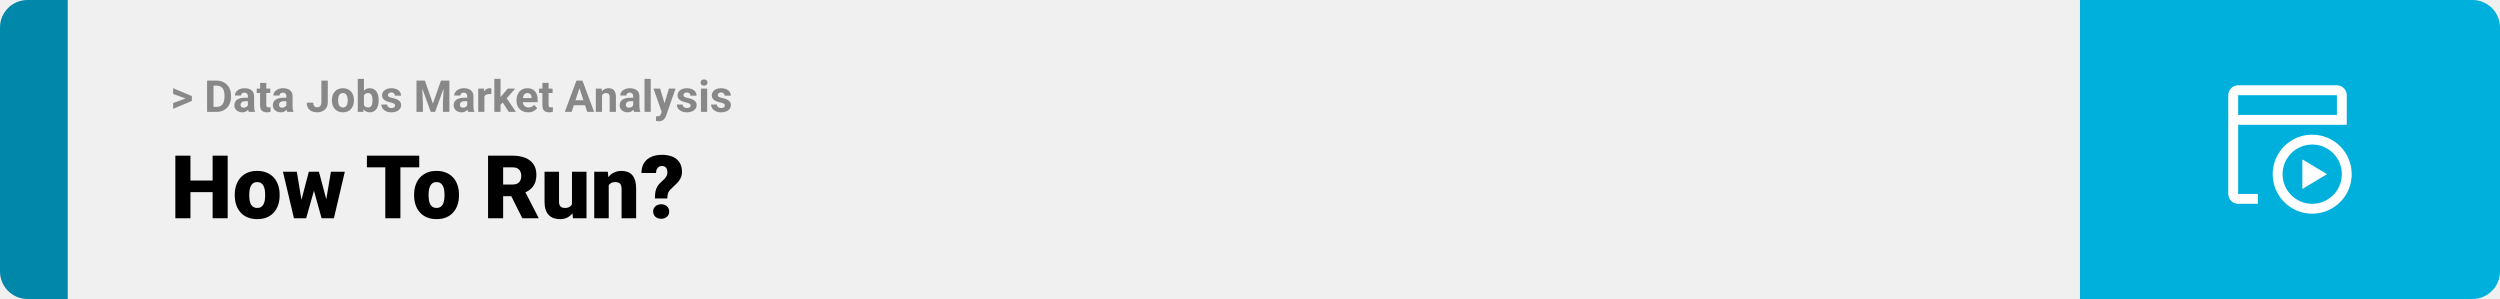
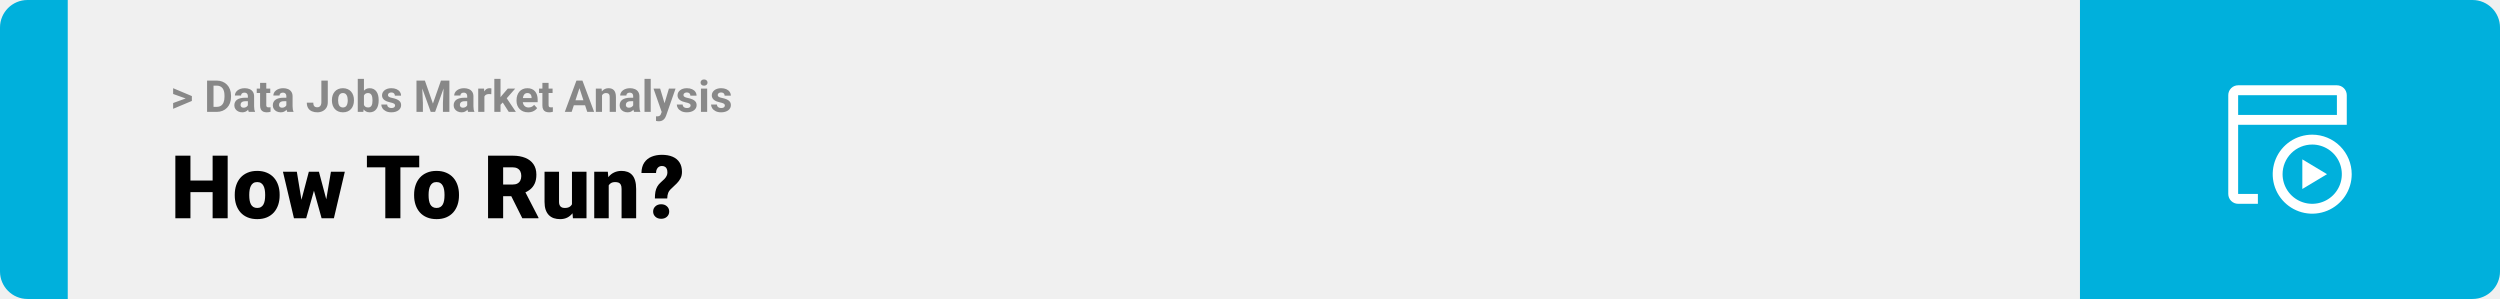
<svg xmlns="http://www.w3.org/2000/svg" width="1363" height="163" viewBox="0 0 1363 163" fill="none">
-   <path d="M0 15C0 6.716 6.716 0 15 0H37V163H15C6.716 163 0 156.284 0 148V15Z" fill="#0087A9" />
+   <path d="M0 15C0 6.716 6.716 0 15 0H37V163H15C6.716 163 0 156.284 0 148V15Z" fill="#00B0DC" />
  <rect width="1097" height="163" transform="translate(37)" fill="#F0F0F0" />
  <path d="M101.906 53.922L94.394 51.238V48.086L104.602 52.375V54.637L101.906 53.922ZM94.394 56.172L101.918 53.43L104.602 52.785V55.035L94.394 59.324V56.172ZM118.137 61H114.422L114.445 58.258H118.137C119.059 58.258 119.836 58.051 120.469 57.637C121.102 57.215 121.578 56.602 121.898 55.797C122.227 54.992 122.391 54.02 122.391 52.879V52.047C122.391 51.172 122.297 50.402 122.109 49.738C121.93 49.074 121.66 48.516 121.301 48.062C120.941 47.609 120.5 47.27 119.977 47.043C119.453 46.809 118.852 46.691 118.172 46.691H114.352V43.938H118.172C119.312 43.938 120.355 44.133 121.301 44.523C122.254 44.906 123.078 45.457 123.773 46.176C124.469 46.895 125.004 47.754 125.379 48.754C125.762 49.746 125.953 50.852 125.953 52.07V52.879C125.953 54.09 125.762 55.195 125.379 56.195C125.004 57.195 124.469 58.055 123.773 58.773C123.086 59.484 122.262 60.035 121.301 60.426C120.348 60.809 119.293 61 118.137 61ZM116.414 43.938V61H112.898V43.938H116.414ZM135.141 58.141V52.492C135.141 52.086 135.074 51.738 134.941 51.449C134.809 51.152 134.602 50.922 134.32 50.758C134.047 50.594 133.691 50.512 133.254 50.512C132.879 50.512 132.555 50.578 132.281 50.711C132.008 50.836 131.797 51.02 131.648 51.262C131.5 51.496 131.426 51.773 131.426 52.094H128.051C128.051 51.555 128.176 51.043 128.426 50.559C128.676 50.074 129.039 49.648 129.516 49.281C129.992 48.906 130.559 48.613 131.215 48.402C131.879 48.191 132.621 48.086 133.441 48.086C134.426 48.086 135.301 48.25 136.066 48.578C136.832 48.906 137.434 49.398 137.871 50.055C138.316 50.711 138.539 51.531 138.539 52.516V57.941C138.539 58.637 138.582 59.207 138.668 59.652C138.754 60.09 138.879 60.473 139.043 60.801V61H135.633C135.469 60.656 135.344 60.227 135.258 59.711C135.18 59.188 135.141 58.664 135.141 58.141ZM135.586 53.277L135.609 55.188H133.723C133.277 55.188 132.891 55.238 132.562 55.34C132.234 55.441 131.965 55.586 131.754 55.773C131.543 55.953 131.387 56.164 131.285 56.406C131.191 56.648 131.145 56.914 131.145 57.203C131.145 57.492 131.211 57.754 131.344 57.988C131.477 58.215 131.668 58.395 131.918 58.527C132.168 58.652 132.461 58.715 132.797 58.715C133.305 58.715 133.746 58.613 134.121 58.41C134.496 58.207 134.785 57.957 134.988 57.66C135.199 57.363 135.309 57.082 135.316 56.816L136.207 58.246C136.082 58.566 135.91 58.898 135.691 59.242C135.48 59.586 135.211 59.91 134.883 60.215C134.555 60.512 134.16 60.758 133.699 60.953C133.238 61.141 132.691 61.234 132.059 61.234C131.254 61.234 130.523 61.074 129.867 60.754C129.219 60.426 128.703 59.977 128.32 59.406C127.945 58.828 127.758 58.172 127.758 57.438C127.758 56.773 127.883 56.184 128.133 55.668C128.383 55.152 128.75 54.719 129.234 54.367C129.727 54.008 130.34 53.738 131.074 53.559C131.809 53.371 132.66 53.277 133.629 53.277H135.586ZM147.352 48.32V50.711H139.969V48.32H147.352ZM141.797 45.191H145.172V57.18C145.172 57.547 145.219 57.828 145.312 58.023C145.414 58.219 145.562 58.355 145.758 58.434C145.953 58.504 146.199 58.539 146.496 58.539C146.707 58.539 146.895 58.531 147.059 58.516C147.23 58.492 147.375 58.469 147.492 58.445L147.504 60.93C147.215 61.023 146.902 61.098 146.566 61.152C146.23 61.207 145.859 61.234 145.453 61.234C144.711 61.234 144.062 61.113 143.508 60.871C142.961 60.621 142.539 60.223 142.242 59.676C141.945 59.129 141.797 58.41 141.797 57.52V45.191ZM156.117 58.141V52.492C156.117 52.086 156.051 51.738 155.918 51.449C155.785 51.152 155.578 50.922 155.297 50.758C155.023 50.594 154.668 50.512 154.23 50.512C153.855 50.512 153.531 50.578 153.258 50.711C152.984 50.836 152.773 51.02 152.625 51.262C152.477 51.496 152.402 51.773 152.402 52.094H149.027C149.027 51.555 149.152 51.043 149.402 50.559C149.652 50.074 150.016 49.648 150.492 49.281C150.969 48.906 151.535 48.613 152.191 48.402C152.855 48.191 153.598 48.086 154.418 48.086C155.402 48.086 156.277 48.25 157.043 48.578C157.809 48.906 158.41 49.398 158.848 50.055C159.293 50.711 159.516 51.531 159.516 52.516V57.941C159.516 58.637 159.559 59.207 159.645 59.652C159.73 60.09 159.855 60.473 160.02 60.801V61H156.609C156.445 60.656 156.32 60.227 156.234 59.711C156.156 59.188 156.117 58.664 156.117 58.141ZM156.562 53.277L156.586 55.188H154.699C154.254 55.188 153.867 55.238 153.539 55.34C153.211 55.441 152.941 55.586 152.73 55.773C152.52 55.953 152.363 56.164 152.262 56.406C152.168 56.648 152.121 56.914 152.121 57.203C152.121 57.492 152.188 57.754 152.32 57.988C152.453 58.215 152.645 58.395 152.895 58.527C153.145 58.652 153.438 58.715 153.773 58.715C154.281 58.715 154.723 58.613 155.098 58.41C155.473 58.207 155.762 57.957 155.965 57.66C156.176 57.363 156.285 57.082 156.293 56.816L157.184 58.246C157.059 58.566 156.887 58.898 156.668 59.242C156.457 59.586 156.188 59.91 155.859 60.215C155.531 60.512 155.137 60.758 154.676 60.953C154.215 61.141 153.668 61.234 153.035 61.234C152.23 61.234 151.5 61.074 150.844 60.754C150.195 60.426 149.68 59.977 149.297 59.406C148.922 58.828 148.734 58.172 148.734 57.438C148.734 56.773 148.859 56.184 149.109 55.668C149.359 55.152 149.727 54.719 150.211 54.367C150.703 54.008 151.316 53.738 152.051 53.559C152.785 53.371 153.637 53.277 154.605 53.277H156.562ZM175.207 55.762V43.938H178.711V55.762C178.711 56.902 178.461 57.883 177.961 58.703C177.461 59.516 176.777 60.141 175.91 60.578C175.051 61.016 174.082 61.234 173.004 61.234C171.887 61.234 170.898 61.047 170.039 60.672C169.18 60.297 168.504 59.723 168.012 58.949C167.52 58.168 167.273 57.18 167.273 55.984H170.801C170.801 56.609 170.887 57.105 171.059 57.473C171.238 57.84 171.492 58.102 171.82 58.258C172.148 58.414 172.543 58.492 173.004 58.492C173.449 58.492 173.836 58.387 174.164 58.176C174.492 57.965 174.746 57.656 174.926 57.25C175.113 56.844 175.207 56.348 175.207 55.762ZM180.961 54.789V54.543C180.961 53.613 181.094 52.758 181.359 51.977C181.625 51.188 182.012 50.504 182.52 49.926C183.027 49.348 183.652 48.898 184.395 48.578C185.137 48.25 185.988 48.086 186.949 48.086C187.91 48.086 188.766 48.25 189.516 48.578C190.266 48.898 190.895 49.348 191.402 49.926C191.918 50.504 192.309 51.188 192.574 51.977C192.84 52.758 192.973 53.613 192.973 54.543V54.789C192.973 55.711 192.84 56.566 192.574 57.355C192.309 58.137 191.918 58.82 191.402 59.406C190.895 59.984 190.27 60.434 189.527 60.754C188.785 61.074 187.934 61.234 186.973 61.234C186.012 61.234 185.156 61.074 184.406 60.754C183.664 60.434 183.035 59.984 182.52 59.406C182.012 58.82 181.625 58.137 181.359 57.355C181.094 56.566 180.961 55.711 180.961 54.789ZM184.336 54.543V54.789C184.336 55.32 184.383 55.816 184.477 56.277C184.57 56.738 184.719 57.145 184.922 57.496C185.133 57.84 185.406 58.109 185.742 58.305C186.078 58.5 186.488 58.598 186.973 58.598C187.441 58.598 187.844 58.5 188.18 58.305C188.516 58.109 188.785 57.84 188.988 57.496C189.191 57.145 189.34 56.738 189.434 56.277C189.535 55.816 189.586 55.32 189.586 54.789V54.543C189.586 54.027 189.535 53.543 189.434 53.09C189.34 52.629 189.188 52.223 188.977 51.871C188.773 51.512 188.504 51.23 188.168 51.027C187.832 50.824 187.426 50.723 186.949 50.723C186.473 50.723 186.066 50.824 185.73 51.027C185.402 51.23 185.133 51.512 184.922 51.871C184.719 52.223 184.57 52.629 184.477 53.09C184.383 53.543 184.336 54.027 184.336 54.543ZM195.047 43H198.422V58.094L198.082 61H195.047V43ZM206.449 54.531V54.777C206.449 55.723 206.348 56.59 206.145 57.379C205.949 58.168 205.645 58.852 205.23 59.43C204.816 60 204.301 60.445 203.684 60.766C203.074 61.078 202.355 61.234 201.527 61.234C200.754 61.234 200.082 61.078 199.512 60.766C198.949 60.453 198.477 60.012 198.094 59.441C197.711 58.871 197.402 58.203 197.168 57.438C196.934 56.672 196.758 55.836 196.641 54.93V54.391C196.758 53.484 196.934 52.648 197.168 51.883C197.402 51.117 197.711 50.449 198.094 49.879C198.477 49.309 198.949 48.867 199.512 48.555C200.074 48.242 200.738 48.086 201.504 48.086C202.34 48.086 203.066 48.246 203.684 48.566C204.309 48.879 204.824 49.324 205.23 49.902C205.645 50.473 205.949 51.152 206.145 51.941C206.348 52.723 206.449 53.586 206.449 54.531ZM203.074 54.777V54.531C203.074 54.016 203.035 53.531 202.957 53.078C202.887 52.617 202.762 52.215 202.582 51.871C202.402 51.52 202.156 51.242 201.844 51.039C201.539 50.836 201.145 50.734 200.66 50.734C200.199 50.734 199.809 50.812 199.488 50.969C199.168 51.125 198.902 51.344 198.691 51.625C198.488 51.906 198.336 52.242 198.234 52.633C198.133 53.016 198.07 53.438 198.047 53.898V55.434C198.07 56.051 198.172 56.598 198.352 57.074C198.539 57.543 198.82 57.914 199.195 58.188C199.578 58.453 200.074 58.586 200.684 58.586C201.16 58.586 201.555 58.492 201.867 58.305C202.18 58.117 202.422 57.852 202.594 57.508C202.773 57.164 202.898 56.762 202.969 56.301C203.039 55.832 203.074 55.324 203.074 54.777ZM215.402 57.496C215.402 57.254 215.332 57.035 215.191 56.84C215.051 56.645 214.789 56.465 214.406 56.301C214.031 56.129 213.488 55.973 212.777 55.832C212.137 55.691 211.539 55.516 210.984 55.305C210.438 55.086 209.961 54.824 209.555 54.52C209.156 54.215 208.844 53.855 208.617 53.441C208.391 53.02 208.277 52.539 208.277 52C208.277 51.469 208.391 50.969 208.617 50.5C208.852 50.031 209.184 49.617 209.613 49.258C210.051 48.891 210.582 48.605 211.207 48.402C211.84 48.191 212.551 48.086 213.34 48.086C214.441 48.086 215.387 48.262 216.176 48.613C216.973 48.965 217.582 49.449 218.004 50.066C218.434 50.676 218.648 51.371 218.648 52.152H215.273C215.273 51.824 215.203 51.531 215.062 51.273C214.93 51.008 214.719 50.801 214.43 50.652C214.148 50.496 213.781 50.418 213.328 50.418C212.953 50.418 212.629 50.484 212.355 50.617C212.082 50.742 211.871 50.914 211.723 51.133C211.582 51.344 211.512 51.578 211.512 51.836C211.512 52.031 211.551 52.207 211.629 52.363C211.715 52.512 211.852 52.648 212.039 52.773C212.227 52.898 212.469 53.016 212.766 53.125C213.07 53.227 213.445 53.32 213.891 53.406C214.805 53.594 215.621 53.84 216.34 54.145C217.059 54.441 217.629 54.848 218.051 55.363C218.473 55.871 218.684 56.539 218.684 57.367C218.684 57.93 218.559 58.445 218.309 58.914C218.059 59.383 217.699 59.793 217.23 60.145C216.762 60.488 216.199 60.758 215.543 60.953C214.895 61.141 214.164 61.234 213.352 61.234C212.172 61.234 211.172 61.023 210.352 60.602C209.539 60.18 208.922 59.645 208.5 58.996C208.086 58.34 207.879 57.668 207.879 56.98H211.078C211.094 57.441 211.211 57.812 211.43 58.094C211.656 58.375 211.941 58.578 212.285 58.703C212.637 58.828 213.016 58.891 213.422 58.891C213.859 58.891 214.223 58.832 214.512 58.715C214.801 58.59 215.02 58.426 215.168 58.223C215.324 58.012 215.402 57.77 215.402 57.496ZM228.668 43.938H231.645L236.027 56.465L240.41 43.938H243.387L237.223 61H234.832L228.668 43.938ZM227.062 43.938H230.027L230.566 56.148V61H227.062V43.938ZM242.027 43.938H245.004V61H241.488V56.148L242.027 43.938ZM254.719 58.141V52.492C254.719 52.086 254.652 51.738 254.52 51.449C254.387 51.152 254.18 50.922 253.898 50.758C253.625 50.594 253.27 50.512 252.832 50.512C252.457 50.512 252.133 50.578 251.859 50.711C251.586 50.836 251.375 51.02 251.227 51.262C251.078 51.496 251.004 51.773 251.004 52.094H247.629C247.629 51.555 247.754 51.043 248.004 50.559C248.254 50.074 248.617 49.648 249.094 49.281C249.57 48.906 250.137 48.613 250.793 48.402C251.457 48.191 252.199 48.086 253.02 48.086C254.004 48.086 254.879 48.25 255.645 48.578C256.41 48.906 257.012 49.398 257.449 50.055C257.895 50.711 258.117 51.531 258.117 52.516V57.941C258.117 58.637 258.16 59.207 258.246 59.652C258.332 60.09 258.457 60.473 258.621 60.801V61H255.211C255.047 60.656 254.922 60.227 254.836 59.711C254.758 59.188 254.719 58.664 254.719 58.141ZM255.164 53.277L255.188 55.188H253.301C252.855 55.188 252.469 55.238 252.141 55.34C251.812 55.441 251.543 55.586 251.332 55.773C251.121 55.953 250.965 56.164 250.863 56.406C250.77 56.648 250.723 56.914 250.723 57.203C250.723 57.492 250.789 57.754 250.922 57.988C251.055 58.215 251.246 58.395 251.496 58.527C251.746 58.652 252.039 58.715 252.375 58.715C252.883 58.715 253.324 58.613 253.699 58.41C254.074 58.207 254.363 57.957 254.566 57.66C254.777 57.363 254.887 57.082 254.895 56.816L255.785 58.246C255.66 58.566 255.488 58.898 255.27 59.242C255.059 59.586 254.789 59.91 254.461 60.215C254.133 60.512 253.738 60.758 253.277 60.953C252.816 61.141 252.27 61.234 251.637 61.234C250.832 61.234 250.102 61.074 249.445 60.754C248.797 60.426 248.281 59.977 247.898 59.406C247.523 58.828 247.336 58.172 247.336 57.438C247.336 56.773 247.461 56.184 247.711 55.668C247.961 55.152 248.328 54.719 248.812 54.367C249.305 54.008 249.918 53.738 250.652 53.559C251.387 53.371 252.238 53.277 253.207 53.277H255.164ZM264.094 51.086V61H260.719V48.32H263.895L264.094 51.086ZM267.914 48.238L267.855 51.367C267.691 51.344 267.492 51.324 267.258 51.309C267.031 51.285 266.824 51.273 266.637 51.273C266.16 51.273 265.746 51.336 265.395 51.461C265.051 51.578 264.762 51.754 264.527 51.988C264.301 52.223 264.129 52.508 264.012 52.844C263.902 53.18 263.84 53.562 263.824 53.992L263.145 53.781C263.145 52.961 263.227 52.207 263.391 51.52C263.555 50.824 263.793 50.219 264.105 49.703C264.426 49.188 264.816 48.789 265.277 48.508C265.738 48.227 266.266 48.086 266.859 48.086C267.047 48.086 267.238 48.102 267.434 48.133C267.629 48.156 267.789 48.191 267.914 48.238ZM272.883 42.988V61H269.508V42.988H272.883ZM280.875 48.32L275.367 54.602L272.414 57.59L271.184 55.152L273.527 52.176L276.82 48.32H280.875ZM277.371 61L273.621 55.141L275.953 53.102L281.262 61H277.371ZM287.93 61.234C286.945 61.234 286.062 61.078 285.281 60.766C284.5 60.445 283.836 60.004 283.289 59.441C282.75 58.879 282.336 58.227 282.047 57.484C281.758 56.734 281.613 55.938 281.613 55.094V54.625C281.613 53.664 281.75 52.785 282.023 51.988C282.297 51.191 282.688 50.5 283.195 49.914C283.711 49.328 284.336 48.879 285.07 48.566C285.805 48.246 286.633 48.086 287.555 48.086C288.453 48.086 289.25 48.234 289.945 48.531C290.641 48.828 291.223 49.25 291.691 49.797C292.168 50.344 292.527 51 292.77 51.766C293.012 52.523 293.133 53.367 293.133 54.297V55.703H283.055V53.453H289.816V53.195C289.816 52.727 289.73 52.309 289.559 51.941C289.395 51.566 289.145 51.27 288.809 51.051C288.473 50.832 288.043 50.723 287.52 50.723C287.074 50.723 286.691 50.82 286.371 51.016C286.051 51.211 285.789 51.484 285.586 51.836C285.391 52.188 285.242 52.602 285.141 53.078C285.047 53.547 285 54.062 285 54.625V55.094C285 55.602 285.07 56.07 285.211 56.5C285.359 56.93 285.566 57.301 285.832 57.613C286.105 57.926 286.434 58.168 286.816 58.34C287.207 58.512 287.648 58.598 288.141 58.598C288.75 58.598 289.316 58.48 289.84 58.246C290.371 58.004 290.828 57.641 291.211 57.156L292.852 58.938C292.586 59.32 292.223 59.688 291.762 60.039C291.309 60.391 290.762 60.68 290.121 60.906C289.48 61.125 288.75 61.234 287.93 61.234ZM301.266 48.32V50.711H293.883V48.32H301.266ZM295.711 45.191H299.086V57.18C299.086 57.547 299.133 57.828 299.227 58.023C299.328 58.219 299.477 58.355 299.672 58.434C299.867 58.504 300.113 58.539 300.41 58.539C300.621 58.539 300.809 58.531 300.973 58.516C301.145 58.492 301.289 58.469 301.406 58.445L301.418 60.93C301.129 61.023 300.816 61.098 300.48 61.152C300.145 61.207 299.773 61.234 299.367 61.234C298.625 61.234 297.977 61.113 297.422 60.871C296.875 60.621 296.453 60.223 296.156 59.676C295.859 59.129 295.711 58.41 295.711 57.52V45.191ZM316.312 46.855L311.672 61H307.934L314.273 43.938H316.652L316.312 46.855ZM320.168 61L315.516 46.855L315.141 43.938H317.543L323.918 61H320.168ZM319.957 54.648V57.402H310.945V54.648H319.957ZM328.219 51.027V61H324.844V48.32H328.008L328.219 51.027ZM327.727 54.215H326.812C326.812 53.277 326.934 52.434 327.176 51.684C327.418 50.926 327.758 50.281 328.195 49.75C328.633 49.211 329.152 48.801 329.754 48.52C330.363 48.23 331.043 48.086 331.793 48.086C332.387 48.086 332.93 48.172 333.422 48.344C333.914 48.516 334.336 48.789 334.688 49.164C335.047 49.539 335.32 50.035 335.508 50.652C335.703 51.27 335.801 52.023 335.801 52.914V61H332.402V52.902C332.402 52.34 332.324 51.902 332.168 51.59C332.012 51.277 331.781 51.059 331.477 50.934C331.18 50.801 330.812 50.734 330.375 50.734C329.922 50.734 329.527 50.824 329.191 51.004C328.863 51.184 328.59 51.434 328.371 51.754C328.16 52.066 328 52.434 327.891 52.855C327.781 53.277 327.727 53.73 327.727 54.215ZM345.211 58.141V52.492C345.211 52.086 345.145 51.738 345.012 51.449C344.879 51.152 344.672 50.922 344.391 50.758C344.117 50.594 343.762 50.512 343.324 50.512C342.949 50.512 342.625 50.578 342.352 50.711C342.078 50.836 341.867 51.02 341.719 51.262C341.57 51.496 341.496 51.773 341.496 52.094H338.121C338.121 51.555 338.246 51.043 338.496 50.559C338.746 50.074 339.109 49.648 339.586 49.281C340.062 48.906 340.629 48.613 341.285 48.402C341.949 48.191 342.691 48.086 343.512 48.086C344.496 48.086 345.371 48.25 346.137 48.578C346.902 48.906 347.504 49.398 347.941 50.055C348.387 50.711 348.609 51.531 348.609 52.516V57.941C348.609 58.637 348.652 59.207 348.738 59.652C348.824 60.09 348.949 60.473 349.113 60.801V61H345.703C345.539 60.656 345.414 60.227 345.328 59.711C345.25 59.188 345.211 58.664 345.211 58.141ZM345.656 53.277L345.68 55.188H343.793C343.348 55.188 342.961 55.238 342.633 55.34C342.305 55.441 342.035 55.586 341.824 55.773C341.613 55.953 341.457 56.164 341.355 56.406C341.262 56.648 341.215 56.914 341.215 57.203C341.215 57.492 341.281 57.754 341.414 57.988C341.547 58.215 341.738 58.395 341.988 58.527C342.238 58.652 342.531 58.715 342.867 58.715C343.375 58.715 343.816 58.613 344.191 58.41C344.566 58.207 344.855 57.957 345.059 57.66C345.27 57.363 345.379 57.082 345.387 56.816L346.277 58.246C346.152 58.566 345.98 58.898 345.762 59.242C345.551 59.586 345.281 59.91 344.953 60.215C344.625 60.512 344.23 60.758 343.77 60.953C343.309 61.141 342.762 61.234 342.129 61.234C341.324 61.234 340.594 61.074 339.938 60.754C339.289 60.426 338.773 59.977 338.391 59.406C338.016 58.828 337.828 58.172 337.828 57.438C337.828 56.773 337.953 56.184 338.203 55.668C338.453 55.152 338.82 54.719 339.305 54.367C339.797 54.008 340.41 53.738 341.145 53.559C341.879 53.371 342.73 53.277 343.699 53.277H345.656ZM354.773 43V61H351.387V43H354.773ZM361.324 59.57L364.688 48.32H368.309L363.211 62.91C363.102 63.23 362.953 63.574 362.766 63.941C362.586 64.309 362.34 64.656 362.027 64.984C361.723 65.32 361.336 65.594 360.867 65.805C360.406 66.016 359.84 66.121 359.168 66.121C358.848 66.121 358.586 66.102 358.383 66.062C358.18 66.023 357.938 65.969 357.656 65.898V63.426C357.742 63.426 357.832 63.426 357.926 63.426C358.02 63.434 358.109 63.438 358.195 63.438C358.641 63.438 359.004 63.387 359.285 63.285C359.566 63.184 359.793 63.027 359.965 62.816C360.137 62.613 360.273 62.348 360.375 62.02L361.324 59.57ZM359.918 48.32L362.672 57.508L363.152 61.082L360.855 61.328L356.297 48.32H359.918ZM376.512 57.496C376.512 57.254 376.441 57.035 376.301 56.84C376.16 56.645 375.898 56.465 375.516 56.301C375.141 56.129 374.598 55.973 373.887 55.832C373.246 55.691 372.648 55.516 372.094 55.305C371.547 55.086 371.07 54.824 370.664 54.52C370.266 54.215 369.953 53.855 369.727 53.441C369.5 53.02 369.387 52.539 369.387 52C369.387 51.469 369.5 50.969 369.727 50.5C369.961 50.031 370.293 49.617 370.723 49.258C371.16 48.891 371.691 48.605 372.316 48.402C372.949 48.191 373.66 48.086 374.449 48.086C375.551 48.086 376.496 48.262 377.285 48.613C378.082 48.965 378.691 49.449 379.113 50.066C379.543 50.676 379.758 51.371 379.758 52.152H376.383C376.383 51.824 376.312 51.531 376.172 51.273C376.039 51.008 375.828 50.801 375.539 50.652C375.258 50.496 374.891 50.418 374.438 50.418C374.062 50.418 373.738 50.484 373.465 50.617C373.191 50.742 372.98 50.914 372.832 51.133C372.691 51.344 372.621 51.578 372.621 51.836C372.621 52.031 372.66 52.207 372.738 52.363C372.824 52.512 372.961 52.648 373.148 52.773C373.336 52.898 373.578 53.016 373.875 53.125C374.18 53.227 374.555 53.32 375 53.406C375.914 53.594 376.73 53.84 377.449 54.145C378.168 54.441 378.738 54.848 379.16 55.363C379.582 55.871 379.793 56.539 379.793 57.367C379.793 57.93 379.668 58.445 379.418 58.914C379.168 59.383 378.809 59.793 378.34 60.145C377.871 60.488 377.309 60.758 376.652 60.953C376.004 61.141 375.273 61.234 374.461 61.234C373.281 61.234 372.281 61.023 371.461 60.602C370.648 60.18 370.031 59.645 369.609 58.996C369.195 58.34 368.988 57.668 368.988 56.98H372.188C372.203 57.441 372.32 57.812 372.539 58.094C372.766 58.375 373.051 58.578 373.395 58.703C373.746 58.828 374.125 58.891 374.531 58.891C374.969 58.891 375.332 58.832 375.621 58.715C375.91 58.59 376.129 58.426 376.277 58.223C376.434 58.012 376.512 57.77 376.512 57.496ZM385.547 48.32V61H382.16V48.32H385.547ZM381.949 45.016C381.949 44.523 382.121 44.117 382.465 43.797C382.809 43.477 383.27 43.316 383.848 43.316C384.418 43.316 384.875 43.477 385.219 43.797C385.57 44.117 385.746 44.523 385.746 45.016C385.746 45.508 385.57 45.914 385.219 46.234C384.875 46.555 384.418 46.715 383.848 46.715C383.27 46.715 382.809 46.555 382.465 46.234C382.121 45.914 381.949 45.508 381.949 45.016ZM395.191 57.496C395.191 57.254 395.121 57.035 394.98 56.84C394.84 56.645 394.578 56.465 394.195 56.301C393.82 56.129 393.277 55.973 392.566 55.832C391.926 55.691 391.328 55.516 390.773 55.305C390.227 55.086 389.75 54.824 389.344 54.52C388.945 54.215 388.633 53.855 388.406 53.441C388.18 53.02 388.066 52.539 388.066 52C388.066 51.469 388.18 50.969 388.406 50.5C388.641 50.031 388.973 49.617 389.402 49.258C389.84 48.891 390.371 48.605 390.996 48.402C391.629 48.191 392.34 48.086 393.129 48.086C394.23 48.086 395.176 48.262 395.965 48.613C396.762 48.965 397.371 49.449 397.793 50.066C398.223 50.676 398.438 51.371 398.438 52.152H395.062C395.062 51.824 394.992 51.531 394.852 51.273C394.719 51.008 394.508 50.801 394.219 50.652C393.938 50.496 393.57 50.418 393.117 50.418C392.742 50.418 392.418 50.484 392.145 50.617C391.871 50.742 391.66 50.914 391.512 51.133C391.371 51.344 391.301 51.578 391.301 51.836C391.301 52.031 391.34 52.207 391.418 52.363C391.504 52.512 391.641 52.648 391.828 52.773C392.016 52.898 392.258 53.016 392.555 53.125C392.859 53.227 393.234 53.32 393.68 53.406C394.594 53.594 395.41 53.84 396.129 54.145C396.848 54.441 397.418 54.848 397.84 55.363C398.262 55.871 398.473 56.539 398.473 57.367C398.473 57.93 398.348 58.445 398.098 58.914C397.848 59.383 397.488 59.793 397.02 60.145C396.551 60.488 395.988 60.758 395.332 60.953C394.684 61.141 393.953 61.234 393.141 61.234C391.961 61.234 390.961 61.023 390.141 60.602C389.328 60.18 388.711 59.645 388.289 58.996C387.875 58.34 387.668 57.668 387.668 56.98H390.867C390.883 57.441 391 57.812 391.219 58.094C391.445 58.375 391.73 58.578 392.074 58.703C392.426 58.828 392.805 58.891 393.211 58.891C393.648 58.891 394.012 58.832 394.301 58.715C394.59 58.59 394.809 58.426 394.957 58.223C395.113 58.012 395.191 57.77 395.191 57.496Z" fill="#888888" />
  <path d="M118.594 98.422V104.75H101.086V98.422H118.594ZM103.828 84.875V119H95.602V84.875H103.828ZM124.125 84.875V119H115.922V84.875H124.125ZM127.992 106.578V106.086C127.992 104.227 128.258 102.516 128.789 100.953C129.32 99.375 130.102 98.008 131.133 96.852C132.164 95.695 133.438 94.797 134.953 94.156C136.469 93.5 138.219 93.172 140.203 93.172C142.203 93.172 143.961 93.5 145.477 94.156C147.008 94.797 148.289 95.695 149.32 96.852C150.352 98.008 151.133 99.375 151.664 100.953C152.195 102.516 152.461 104.227 152.461 106.086V106.578C152.461 108.422 152.195 110.133 151.664 111.711C151.133 113.273 150.352 114.641 149.32 115.812C148.289 116.969 147.016 117.867 145.5 118.508C143.984 119.148 142.234 119.469 140.25 119.469C138.266 119.469 136.508 119.148 134.977 118.508C133.445 117.867 132.164 116.969 131.133 115.812C130.102 114.641 129.32 113.273 128.789 111.711C128.258 110.133 127.992 108.422 127.992 106.578ZM135.891 106.086V106.578C135.891 107.531 135.961 108.422 136.102 109.25C136.242 110.078 136.477 110.805 136.805 111.43C137.133 112.039 137.578 112.516 138.141 112.859C138.703 113.203 139.406 113.375 140.25 113.375C141.078 113.375 141.766 113.203 142.312 112.859C142.875 112.516 143.32 112.039 143.648 111.43C143.977 110.805 144.211 110.078 144.352 109.25C144.492 108.422 144.562 107.531 144.562 106.578V106.086C144.562 105.164 144.492 104.297 144.352 103.484C144.211 102.656 143.977 101.93 143.648 101.305C143.32 100.664 142.875 100.164 142.312 99.805C141.75 99.445 141.047 99.266 140.203 99.266C139.375 99.266 138.68 99.445 138.117 99.805C137.57 100.164 137.133 100.664 136.805 101.305C136.477 101.93 136.242 102.656 136.102 103.484C135.961 104.297 135.891 105.164 135.891 106.086ZM163.688 111.453L168.375 93.641H173.32L171.562 102.57L166.922 119H162.961L163.688 111.453ZM161.836 93.641L164.742 111.312L165.07 119H160.266L154.266 93.641H161.836ZM177.492 110.938L180.422 93.641H187.992L182.039 119H177.234L177.492 110.938ZM173.883 93.641L178.617 111.406L179.344 119H175.336L170.789 102.617L169.102 93.641H173.883ZM218.297 84.875V119H210.07V84.875H218.297ZM228.562 84.875V91.227H200.039V84.875H228.562ZM225.773 106.578V106.086C225.773 104.227 226.039 102.516 226.57 100.953C227.102 99.375 227.883 98.008 228.914 96.852C229.945 95.695 231.219 94.797 232.734 94.156C234.25 93.5 236 93.172 237.984 93.172C239.984 93.172 241.742 93.5 243.258 94.156C244.789 94.797 246.07 95.695 247.102 96.852C248.133 98.008 248.914 99.375 249.445 100.953C249.977 102.516 250.242 104.227 250.242 106.086V106.578C250.242 108.422 249.977 110.133 249.445 111.711C248.914 113.273 248.133 114.641 247.102 115.812C246.07 116.969 244.797 117.867 243.281 118.508C241.766 119.148 240.016 119.469 238.031 119.469C236.047 119.469 234.289 119.148 232.758 118.508C231.227 117.867 229.945 116.969 228.914 115.812C227.883 114.641 227.102 113.273 226.57 111.711C226.039 110.133 225.773 108.422 225.773 106.578ZM233.672 106.086V106.578C233.672 107.531 233.742 108.422 233.883 109.25C234.023 110.078 234.258 110.805 234.586 111.43C234.914 112.039 235.359 112.516 235.922 112.859C236.484 113.203 237.188 113.375 238.031 113.375C238.859 113.375 239.547 113.203 240.094 112.859C240.656 112.516 241.102 112.039 241.43 111.43C241.758 110.805 241.992 110.078 242.133 109.25C242.273 108.422 242.344 107.531 242.344 106.578V106.086C242.344 105.164 242.273 104.297 242.133 103.484C241.992 102.656 241.758 101.93 241.43 101.305C241.102 100.664 240.656 100.164 240.094 99.805C239.531 99.445 238.828 99.266 237.984 99.266C237.156 99.266 236.461 99.445 235.898 99.805C235.352 100.164 234.914 100.664 234.586 101.305C234.258 101.93 234.023 102.656 233.883 103.484C233.742 104.297 233.672 105.164 233.672 106.086ZM266.086 84.875H279.516C282.141 84.875 284.422 85.266 286.359 86.047C288.297 86.828 289.789 87.984 290.836 89.516C291.898 91.047 292.43 92.938 292.43 95.188C292.43 97.141 292.125 98.773 291.516 100.086C290.906 101.398 290.055 102.484 288.961 103.344C287.883 104.188 286.625 104.883 285.188 105.43L282.492 106.953H271.219L271.172 100.602H279.516C280.562 100.602 281.43 100.414 282.117 100.039C282.805 99.664 283.32 99.133 283.664 98.445C284.023 97.742 284.203 96.906 284.203 95.938C284.203 94.953 284.023 94.109 283.664 93.406C283.305 92.703 282.773 92.164 282.07 91.789C281.383 91.414 280.531 91.227 279.516 91.227H274.312V119H266.086V84.875ZM284.766 119L277.219 103.906L285.938 103.859L293.578 118.648V119H284.766ZM311.836 112.836V93.641H319.758V119H312.352L311.836 112.836ZM312.586 107.68L314.648 107.633C314.648 109.336 314.445 110.914 314.039 112.367C313.633 113.805 313.031 115.055 312.234 116.117C311.453 117.18 310.484 118.008 309.328 118.602C308.188 119.18 306.867 119.469 305.367 119.469C304.117 119.469 302.969 119.297 301.922 118.953C300.891 118.594 300 118.039 299.25 117.289C298.5 116.523 297.914 115.547 297.492 114.359C297.086 113.156 296.883 111.719 296.883 110.047V93.641H304.781V110.094C304.781 110.656 304.852 111.141 304.992 111.547C305.133 111.953 305.336 112.297 305.602 112.578C305.867 112.844 306.195 113.047 306.586 113.188C306.992 113.312 307.453 113.375 307.969 113.375C309.156 113.375 310.086 113.125 310.758 112.625C311.43 112.125 311.898 111.445 312.164 110.586C312.445 109.727 312.586 108.758 312.586 107.68ZM331.875 99.055V119H323.977V93.641H331.383L331.875 99.055ZM330.938 105.453L329.086 105.5C329.086 103.562 329.32 101.836 329.789 100.32C330.258 98.789 330.922 97.492 331.781 96.43C332.641 95.367 333.664 94.562 334.852 94.016C336.055 93.453 337.391 93.172 338.859 93.172C340.031 93.172 341.102 93.344 342.07 93.688C343.055 94.031 343.898 94.586 344.602 95.352C345.32 96.117 345.867 97.133 346.242 98.398C346.633 99.648 346.828 101.195 346.828 103.039V119H338.883V103.016C338.883 102 338.742 101.227 338.461 100.695C338.18 100.148 337.773 99.773 337.242 99.57C336.711 99.367 336.062 99.266 335.297 99.266C334.484 99.266 333.797 99.422 333.234 99.734C332.672 100.047 332.219 100.484 331.875 101.047C331.547 101.594 331.305 102.242 331.148 102.992C331.008 103.742 330.938 104.562 330.938 105.453ZM363.773 108.195H357.047C357.047 106.82 357.141 105.609 357.328 104.562C357.531 103.5 357.875 102.547 358.359 101.703C358.844 100.859 359.5 100.078 360.328 99.359C361.062 98.75 361.695 98.164 362.227 97.602C362.758 97.039 363.164 96.469 363.445 95.891C363.727 95.312 363.867 94.695 363.867 94.039C363.867 93.227 363.75 92.562 363.516 92.047C363.297 91.531 362.961 91.148 362.508 90.898C362.07 90.633 361.516 90.5 360.844 90.5C360.297 90.5 359.781 90.633 359.297 90.898C358.828 91.164 358.445 91.578 358.148 92.141C357.852 92.688 357.688 93.414 357.656 94.32H349.711C349.758 91.992 350.273 90.102 351.258 88.648C352.258 87.18 353.586 86.109 355.242 85.438C356.914 84.75 358.781 84.406 360.844 84.406C363.125 84.406 365.086 84.758 366.727 85.461C368.367 86.164 369.625 87.211 370.5 88.602C371.375 89.977 371.812 91.672 371.812 93.688C371.812 95.031 371.555 96.203 371.039 97.203C370.539 98.188 369.859 99.109 369 99.969C368.156 100.812 367.211 101.719 366.164 102.688C365.258 103.484 364.641 104.297 364.312 105.125C363.984 105.938 363.805 106.961 363.773 108.195ZM356.086 115.32C356.086 114.195 356.492 113.258 357.305 112.508C358.117 111.742 359.172 111.359 360.469 111.359C361.766 111.359 362.82 111.742 363.633 112.508C364.445 113.258 364.852 114.195 364.852 115.32C364.852 116.445 364.445 117.391 363.633 118.156C362.82 118.906 361.766 119.281 360.469 119.281C359.172 119.281 358.117 118.906 357.305 118.156C356.492 117.391 356.086 116.445 356.086 115.32Z" fill="black" />
  <path d="M1134 0H1348C1356.28 0 1363 6.716 1363 15V148C1363 156.284 1356.28 163 1348 163H1134V0Z" fill="#00B0DC" />
  <path d="M1260.62 78.808C1263.81 78.808 1266.93 79.755 1269.59 81.53C1272.25 83.305 1274.32 85.828 1275.54 88.78C1276.76 91.731 1277.08 94.98 1276.46 98.113C1275.84 101.247 1274.3 104.125 1272.04 106.384C1269.78 108.643 1266.9 110.182 1263.77 110.805C1260.63 111.428 1257.39 111.108 1254.43 109.886C1251.48 108.663 1248.96 106.593 1247.18 103.936C1245.41 101.28 1244.46 98.156 1244.46 94.962C1244.46 90.677 1246.16 86.569 1249.19 83.539C1252.22 80.51 1256.33 78.808 1260.62 78.808ZM1260.62 73.423C1256.36 73.423 1252.19 74.686 1248.65 77.053C1245.11 79.42 1242.35 82.784 1240.72 86.719C1239.09 90.655 1238.66 94.986 1239.49 99.164C1240.32 103.342 1242.37 107.179 1245.39 110.192C1248.4 113.204 1252.24 115.255 1256.41 116.086C1260.59 116.917 1264.92 116.491 1268.86 114.861C1272.79 113.23 1276.16 110.47 1278.52 106.928C1280.89 103.386 1282.15 99.222 1282.15 94.962C1282.15 89.249 1279.88 83.771 1275.85 79.732C1271.81 75.692 1266.33 73.423 1260.62 73.423Z" fill="white" />
  <path d="M1274.08 46.5H1220.23C1218.8 46.5 1217.43 47.067 1216.42 48.077C1215.41 49.087 1214.85 50.456 1214.85 51.885V105.731C1214.85 107.159 1215.41 108.528 1216.42 109.538C1217.43 110.548 1218.8 111.115 1220.23 111.115H1231V105.731H1220.23V68.038H1279.46V51.885C1279.46 50.456 1278.89 49.087 1277.88 48.077C1276.87 47.067 1275.5 46.5 1274.08 46.5ZM1220.23 62.654V51.885H1274.08V62.654H1220.23Z" fill="white" />
  <path d="M1255.23 86.885V103.039L1268.69 94.962L1255.23 86.885Z" fill="white" />
</svg>
